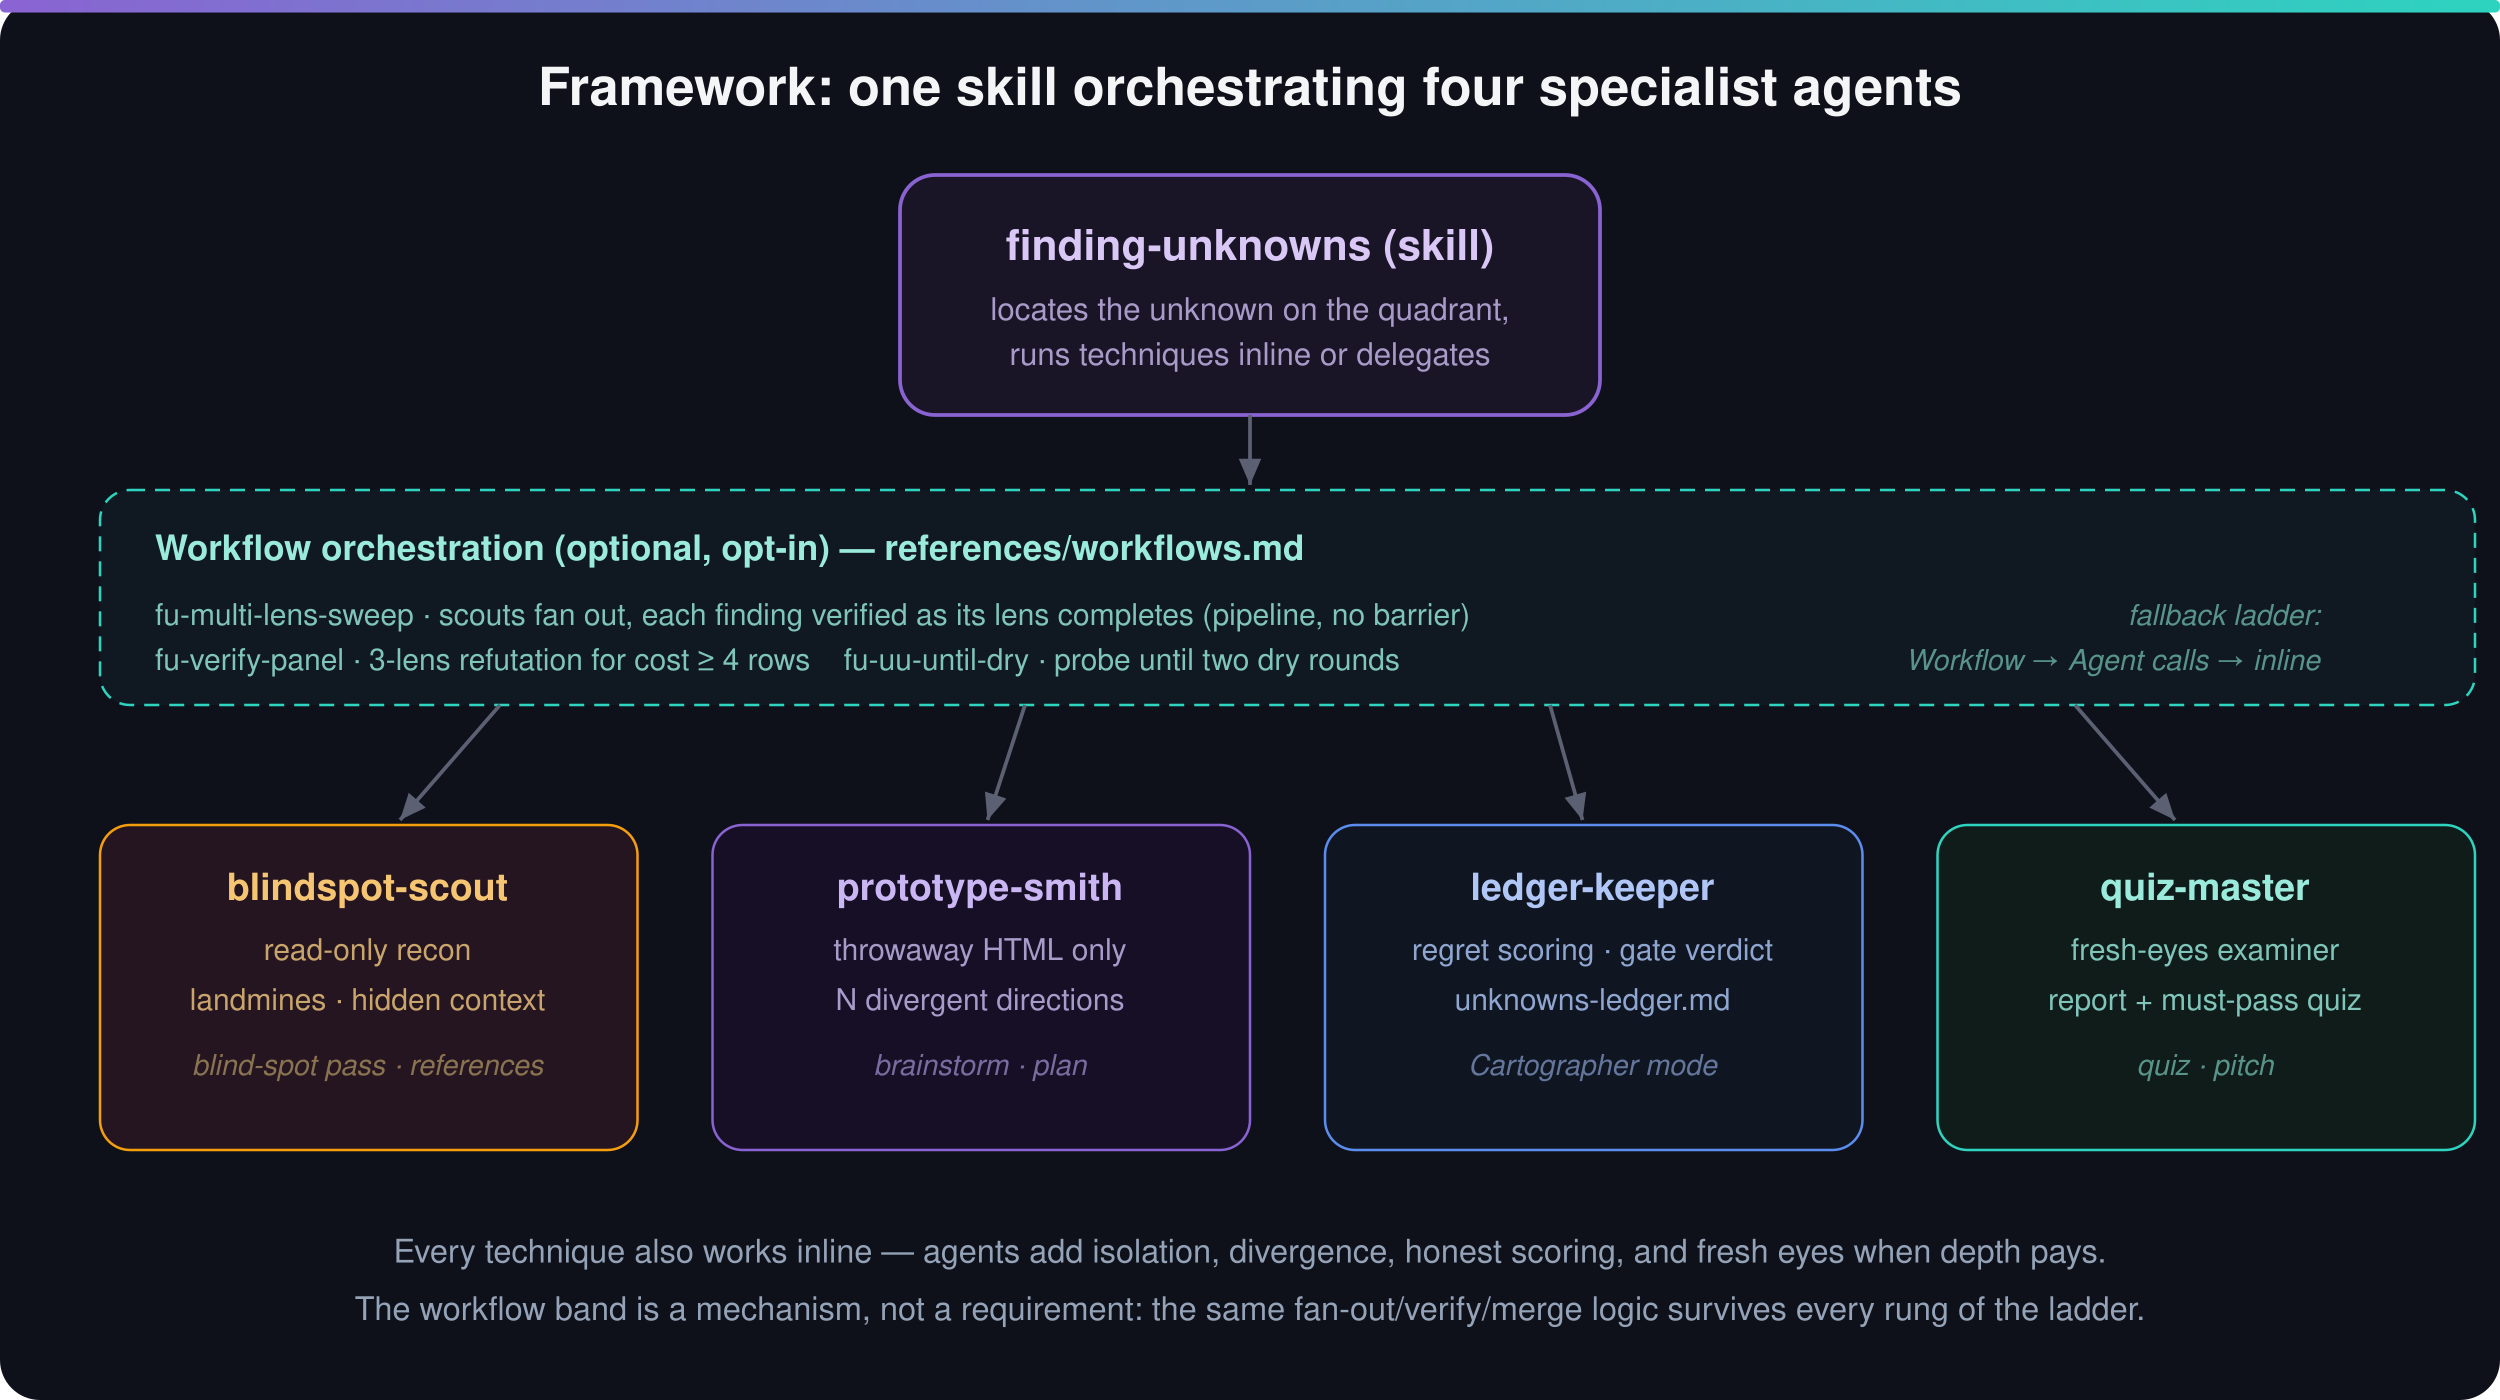
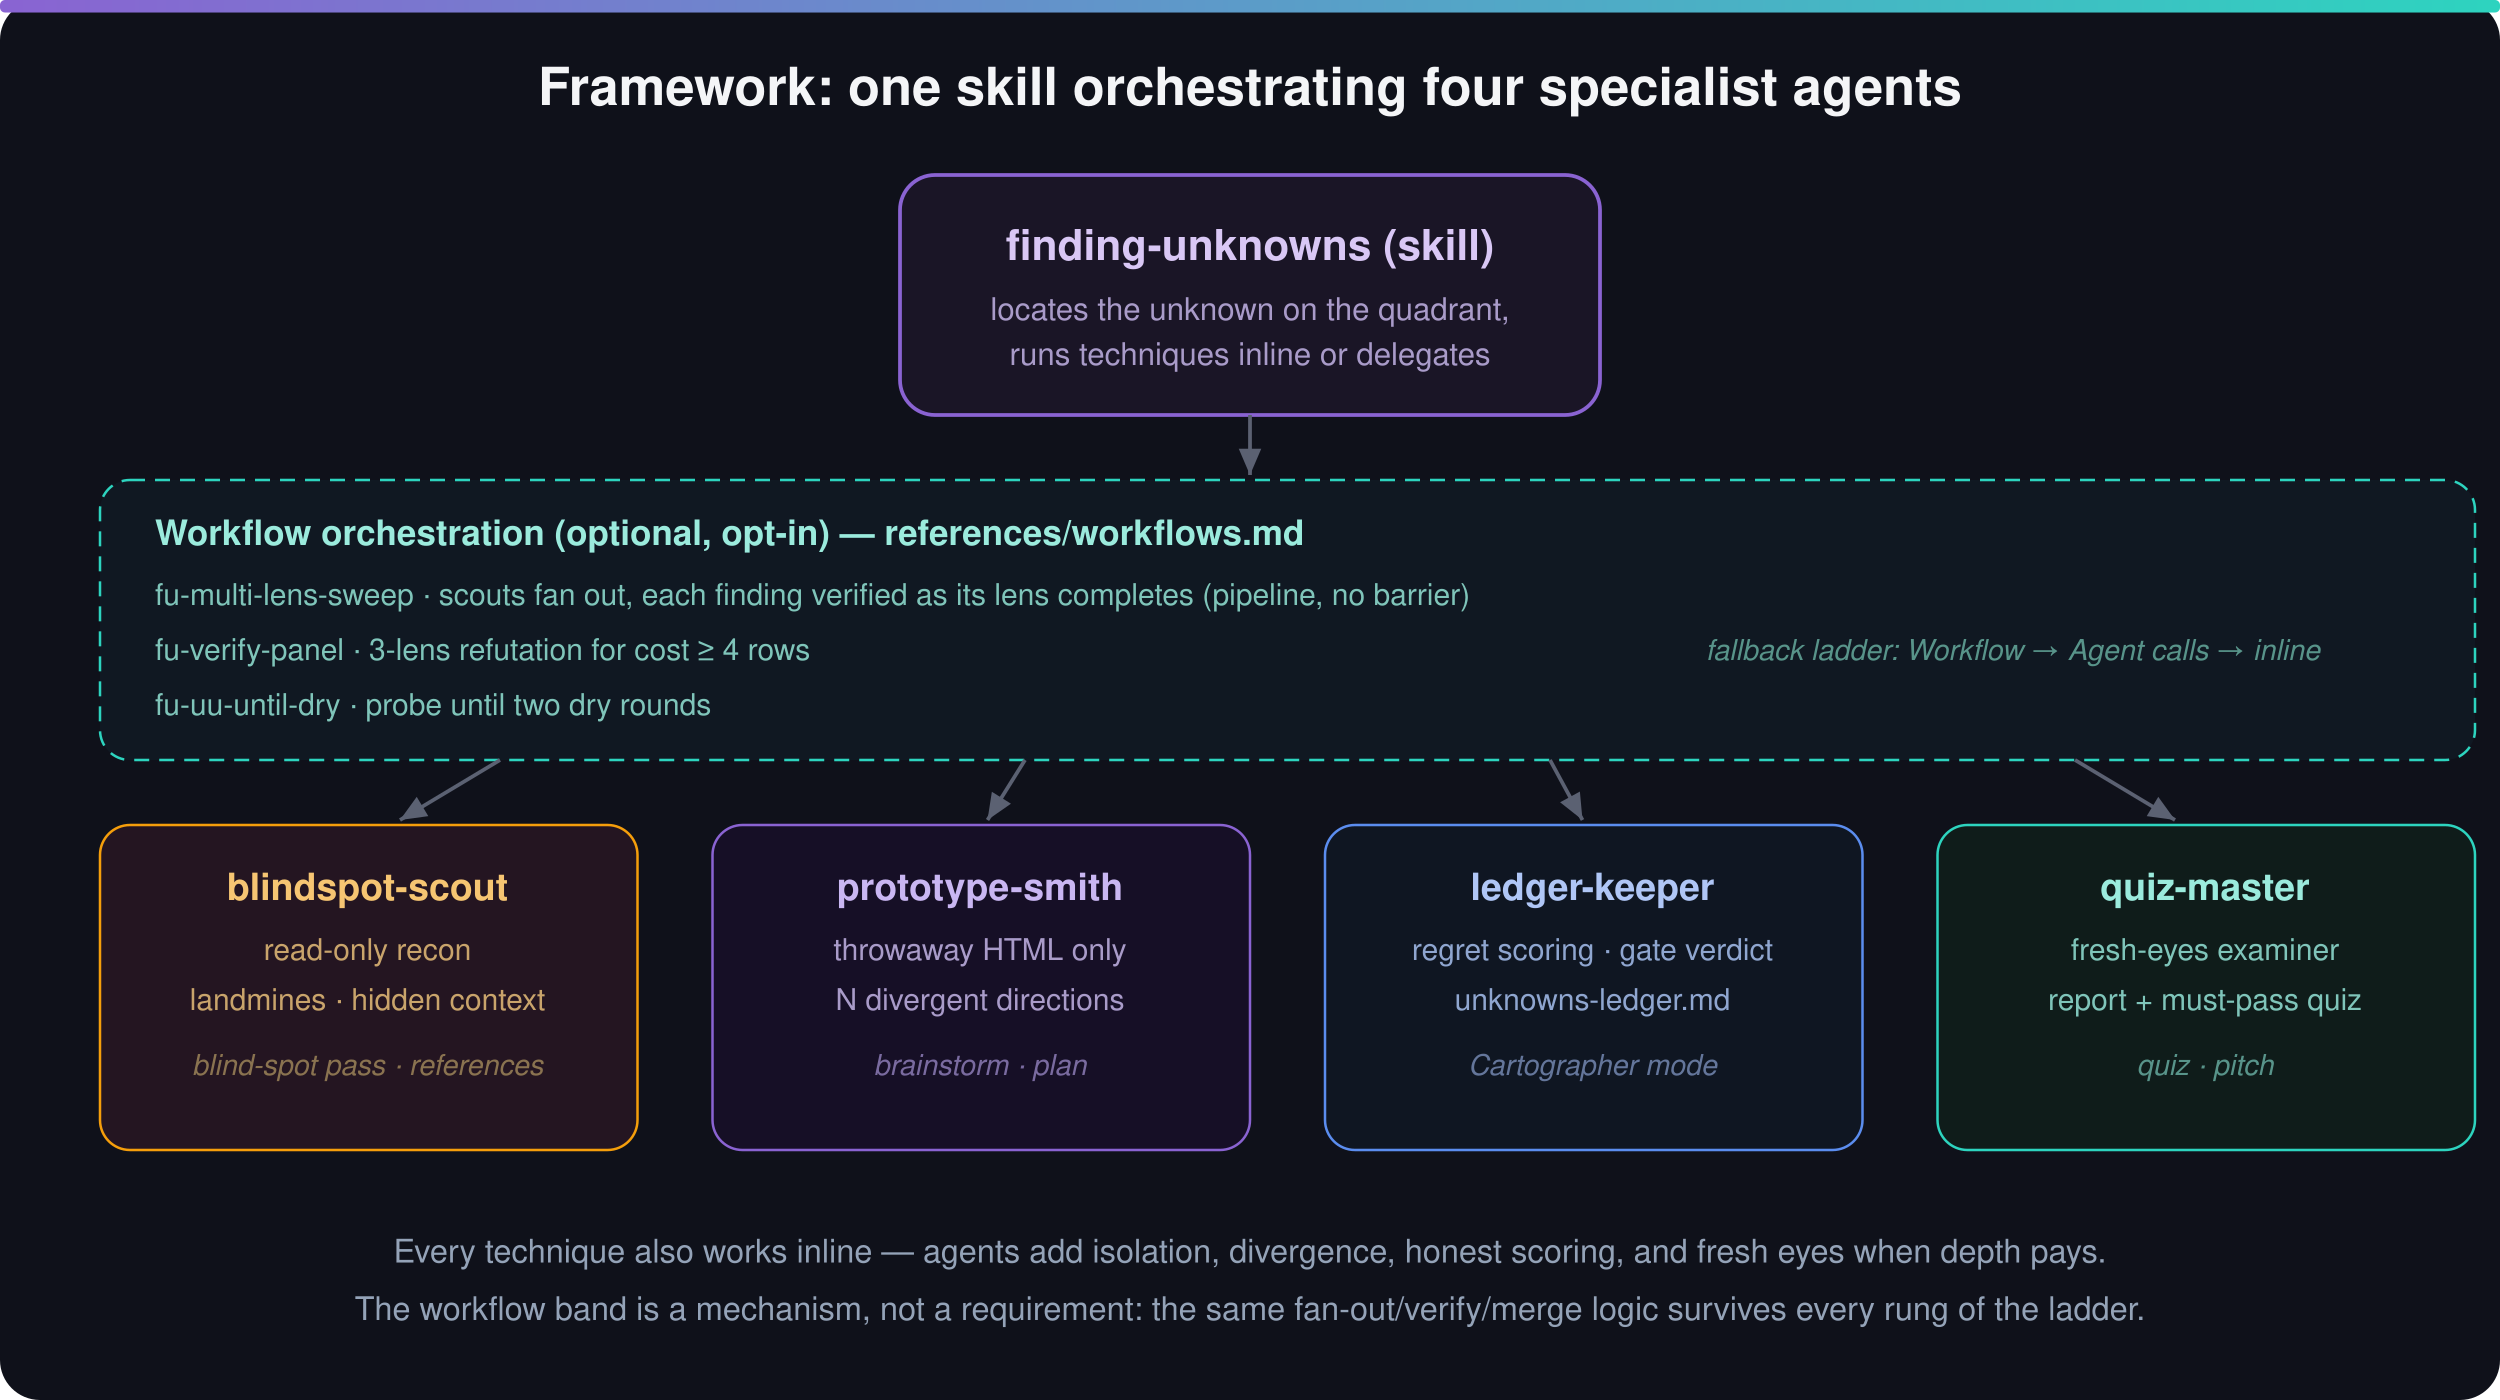
<svg xmlns="http://www.w3.org/2000/svg" width="1000" height="560" viewBox="0 0 1000 560" font-family="'Segoe UI',Helvetica,Arial,sans-serif">
  <defs>
    <marker id="fa" markerWidth="10" markerHeight="10" refX="7" refY="3" orient="auto">
      <path d="M0 0 L7 3 L0 6 Z" fill="#5B6172" />
    </marker>
    <linearGradient id="facc" x1="0" y1="0" x2="1" y2="0">
      <stop offset="0" stop-color="#8A63D2" />
      <stop offset="1" stop-color="#2DD4BF" />
    </linearGradient>
  </defs>
  <rect width="1000" height="560" rx="16" fill="#0F111A" />
  <rect x="0" y="0" width="1000" height="5" rx="2" fill="url(#facc)" />
  <text x="500" y="42" font-size="21" font-weight="700" fill="#F4F5F7" text-anchor="middle">Framework: one skill orchestrating four specialist agents</text>
  <rect x="360" y="70" width="280" height="96" rx="14" fill="#1A1526" stroke="#8A63D2" stroke-width="1.5" />
  <text x="500" y="104" font-size="17" font-weight="700" fill="#D9C7F5" text-anchor="middle">finding-unknowns (skill)</text>
  <text x="500" y="128" font-size="12.5" fill="#A99BC9" text-anchor="middle">locates the unknown on the quadrant,</text>
  <text x="500" y="146" font-size="12.5" fill="#A99BC9" text-anchor="middle">runs techniques inline or delegates</text>
-   <rect x="40" y="196" width="950" height="86" rx="12" fill="#101822" stroke="#2DD4BF" stroke-dasharray="6 4" />
-   <text x="62" y="224" font-size="14" font-weight="700" fill="#9BEBDD">Workflow orchestration (optional, opt-in) — references/workflows.md</text>
+   <rect x="40" y="192" width="950" height="112" rx="12" fill="#101822" stroke="#2DD4BF" stroke-dasharray="6 4" />
+   <text x="62" y="218" font-size="14" font-weight="700" fill="#9BEBDD">Workflow orchestration (optional, opt-in) — references/workflows.md</text>
  <g font-size="12" fill="#7FC5BA">
-     <text x="62" y="250">fu-multi-lens-sweep · scouts fan out, each finding verified as its lens completes (pipeline, no barrier)</text>
-     <text x="62" y="268">fu-verify-panel · 3-lens refutation for cost ≥ 4 rows    fu-uu-until-dry · probe until two dry rounds</text>
+     <text x="62" y="242">fu-multi-lens-sweep · scouts fan out, each finding verified as its lens completes (pipeline, no barrier)</text>
+     <text x="62" y="264">fu-verify-panel · 3-lens refutation for cost ≥ 4 rows</text>
+     <text x="62" y="286">fu-uu-until-dry · probe until two dry rounds</text>
  </g>
-   <text x="928" y="250" font-size="11.5" fill="#58948A" text-anchor="end" font-style="italic">fallback ladder:</text>
-   <text x="928" y="268" font-size="11.5" fill="#58948A" text-anchor="end" font-style="italic">Workflow → Agent calls → inline</text>
+   <text x="928" y="264" font-size="11.5" fill="#58948A" text-anchor="end" font-style="italic">fallback ladder: Workflow → Agent calls → inline</text>
  <rect x="40" y="330" width="215" height="130" rx="12" fill="#241521" stroke="#F59E0B" />
  <text x="147" y="360" font-size="15" font-weight="700" fill="#F6C572" text-anchor="middle">blindspot-scout</text>
  <text x="147" y="384" font-size="12" fill="#C9A46B" text-anchor="middle">read-only recon</text>
  <text x="147" y="404" font-size="12" fill="#C9A46B" text-anchor="middle">landmines · hidden context</text>
  <text x="147" y="430" font-size="11.5" fill="#8A7350" text-anchor="middle" font-style="italic">blind-spot pass · references</text>
  <rect x="285" y="330" width="215" height="130" rx="12" fill="#160F26" stroke="#8A63D2" />
  <text x="392" y="360" font-size="15" font-weight="700" fill="#C9B6F2" text-anchor="middle">prototype-smith</text>
  <text x="392" y="384" font-size="12" fill="#A99BC9" text-anchor="middle">throwaway HTML only</text>
  <text x="392" y="404" font-size="12" fill="#A99BC9" text-anchor="middle">N divergent directions</text>
  <text x="392" y="430" font-size="11.5" fill="#7A6BA0" text-anchor="middle" font-style="italic">brainstorm · plan</text>
  <rect x="530" y="330" width="215" height="130" rx="12" fill="#0F1622" stroke="#5B8DEF" />
  <text x="637" y="360" font-size="15" font-weight="700" fill="#AFC6F6" text-anchor="middle">ledger-keeper</text>
  <text x="637" y="384" font-size="12" fill="#8FA6D0" text-anchor="middle">regret scoring · gate verdict</text>
  <text x="637" y="404" font-size="12" fill="#8FA6D0" text-anchor="middle">unknowns-ledger.md</text>
  <text x="637" y="430" font-size="11.5" fill="#64769B" text-anchor="middle" font-style="italic">Cartographer mode</text>
  <rect x="775" y="330" width="215" height="130" rx="12" fill="#0F1C1A" stroke="#2DD4BF" />
  <text x="882" y="360" font-size="15" font-weight="700" fill="#9BEBDD" text-anchor="middle">quiz-master</text>
  <text x="882" y="384" font-size="12" fill="#7FC5BA" text-anchor="middle">fresh-eyes examiner</text>
  <text x="882" y="404" font-size="12" fill="#7FC5BA" text-anchor="middle">report + must-pass quiz</text>
  <text x="882" y="430" font-size="11.5" fill="#58948A" text-anchor="middle" font-style="italic">quiz · pitch</text>
-   <line x1="500" y1="166" x2="500" y2="194" stroke="#5B6172" stroke-width="1.5" marker-end="url(#fa)" />
-   <line x1="200" y1="282" x2="160" y2="328" stroke="#5B6172" stroke-width="1.5" marker-end="url(#fa)" />
-   <line x1="410" y1="282" x2="395" y2="328" stroke="#5B6172" stroke-width="1.5" marker-end="url(#fa)" />
-   <line x1="620" y1="282" x2="633" y2="328" stroke="#5B6172" stroke-width="1.5" marker-end="url(#fa)" />
-   <line x1="830" y1="282" x2="870" y2="328" stroke="#5B6172" stroke-width="1.5" marker-end="url(#fa)" />
+   <line x1="500" y1="166" x2="500" y2="190" stroke="#5B6172" stroke-width="1.5" marker-end="url(#fa)" />
+   <line x1="200" y1="304" x2="160" y2="328" stroke="#5B6172" stroke-width="1.5" marker-end="url(#fa)" />
+   <line x1="410" y1="304" x2="395" y2="328" stroke="#5B6172" stroke-width="1.5" marker-end="url(#fa)" />
+   <line x1="620" y1="304" x2="633" y2="328" stroke="#5B6172" stroke-width="1.5" marker-end="url(#fa)" />
+   <line x1="830" y1="304" x2="870" y2="328" stroke="#5B6172" stroke-width="1.5" marker-end="url(#fa)" />
  <text x="500" y="505" font-size="13" fill="#94A3B8" text-anchor="middle">Every technique also works inline — agents add isolation, divergence, honest scoring, and fresh eyes when depth pays.</text>
  <text x="500" y="528" font-size="13" fill="#94A3B8" text-anchor="middle">The workflow band is a mechanism, not a requirement: the same fan-out/verify/merge logic survives every rung of the ladder.</text>
</svg>
